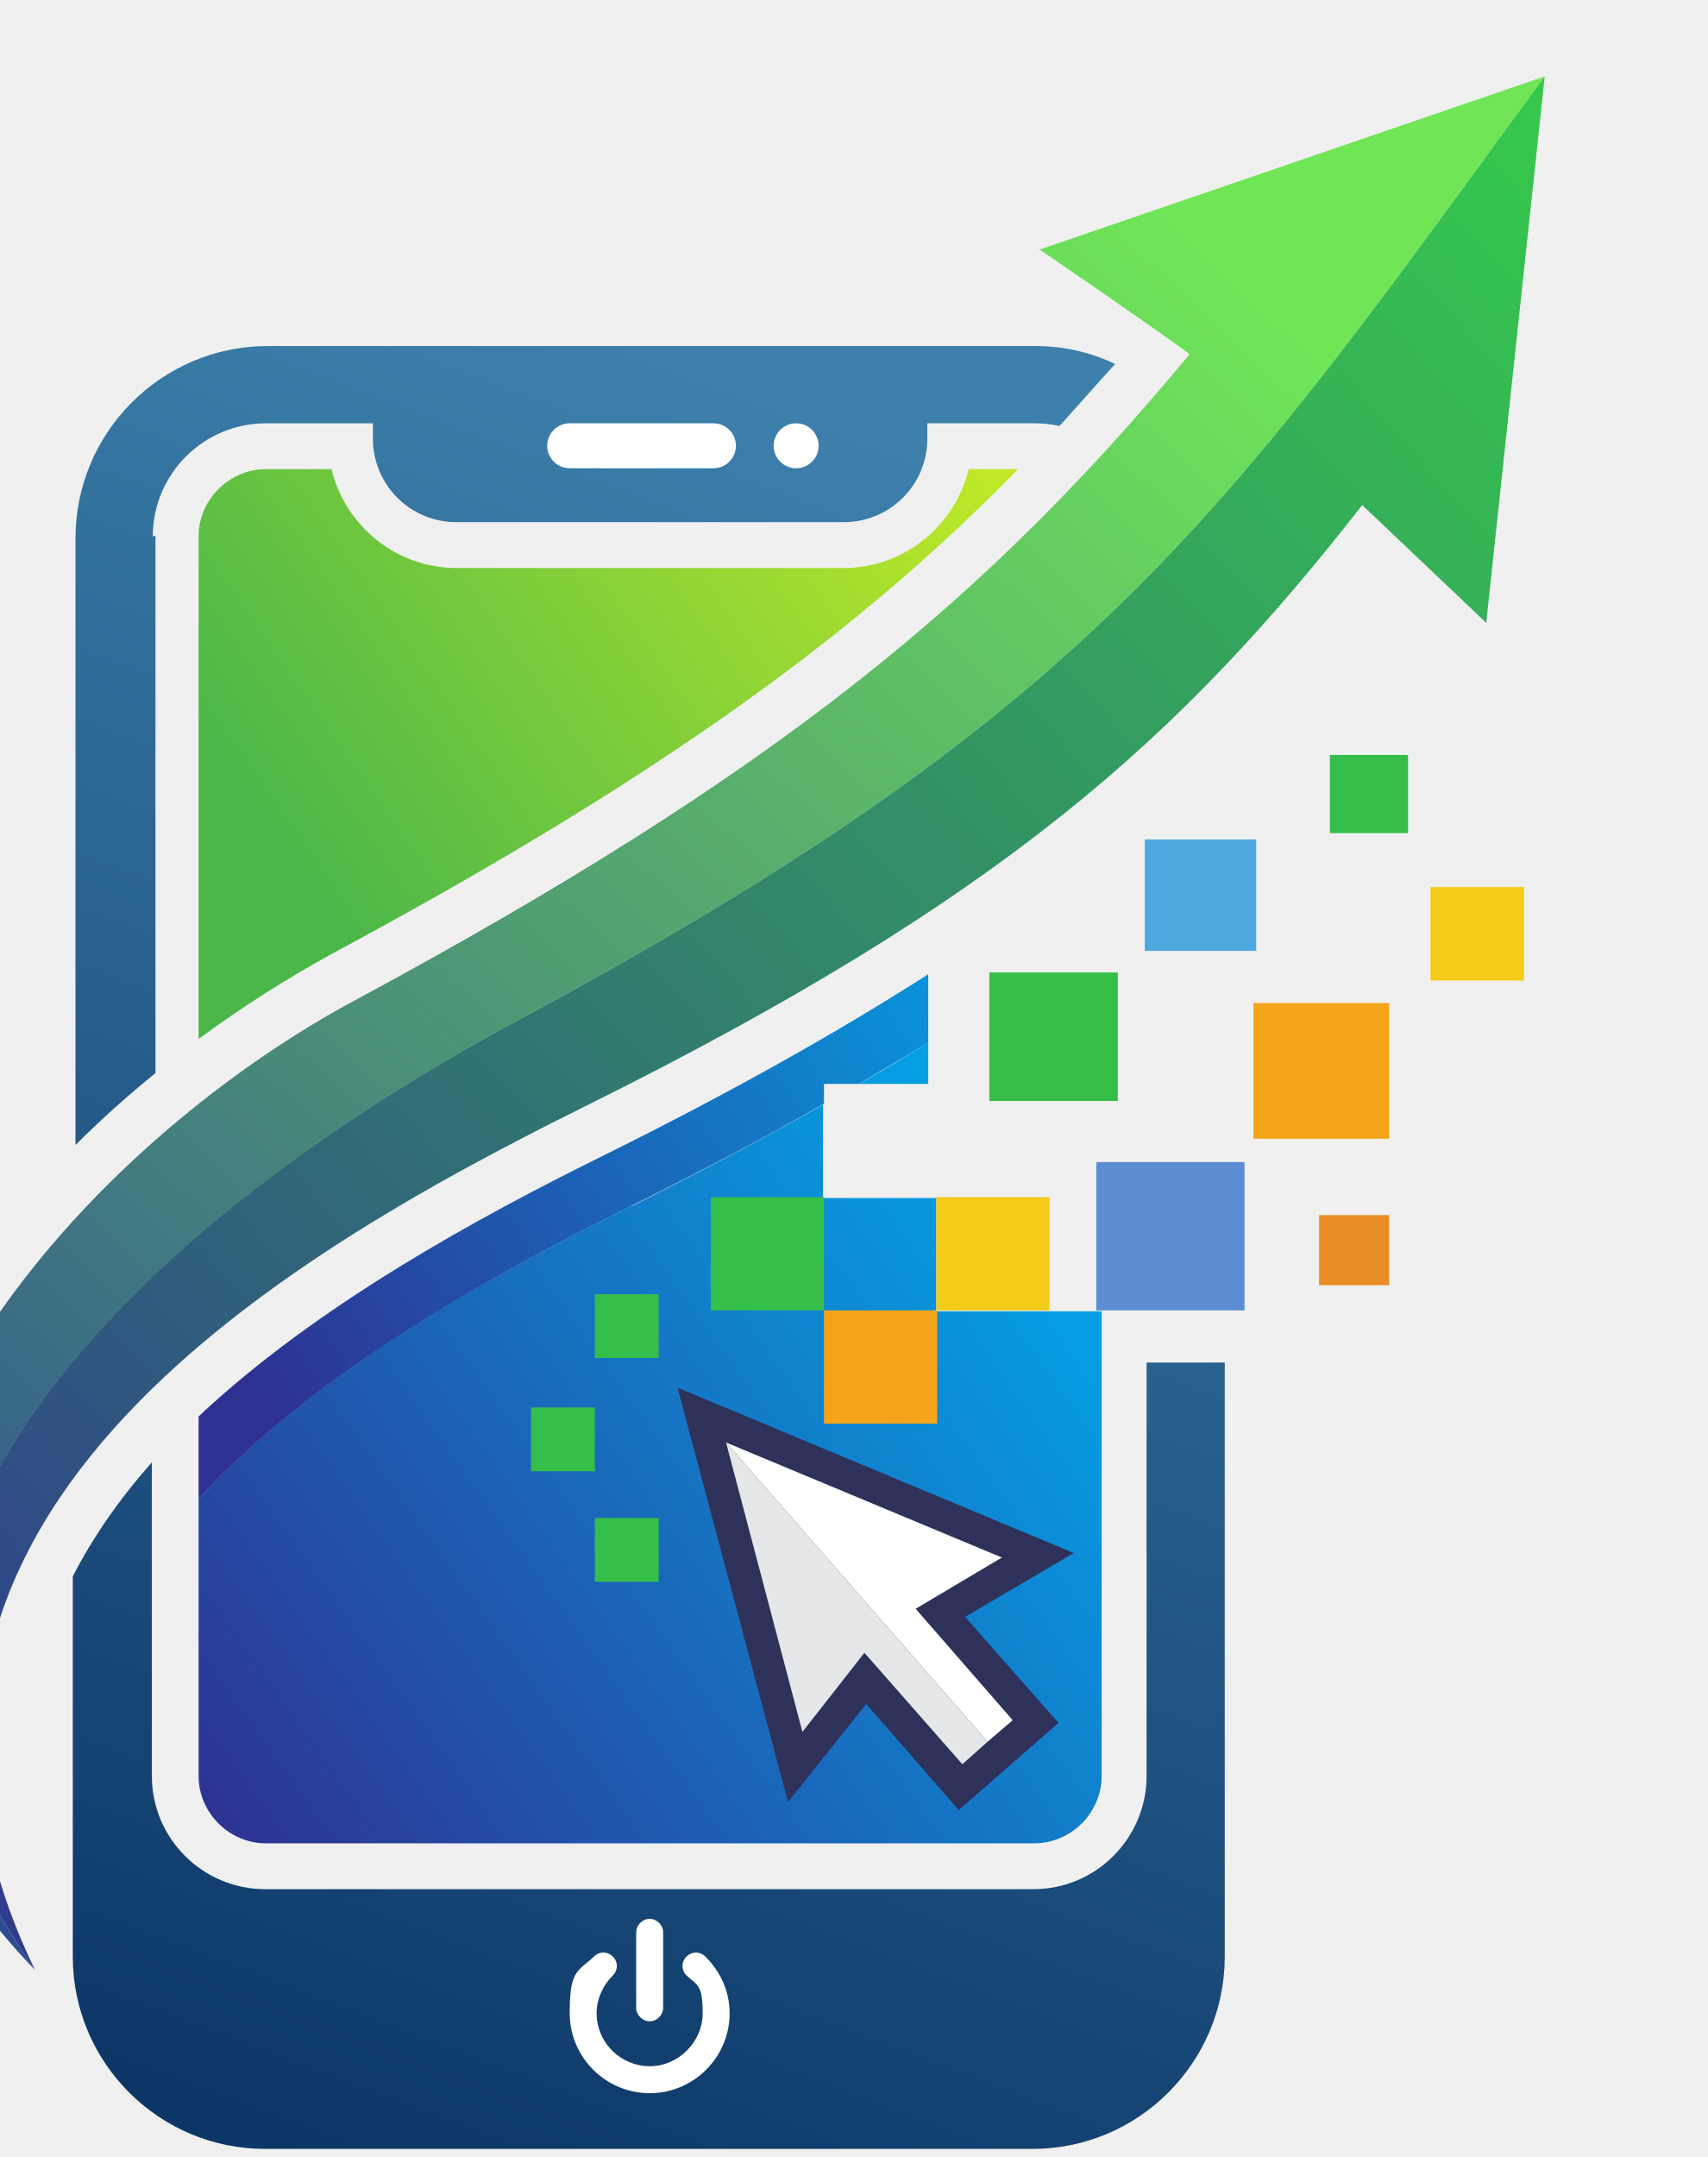
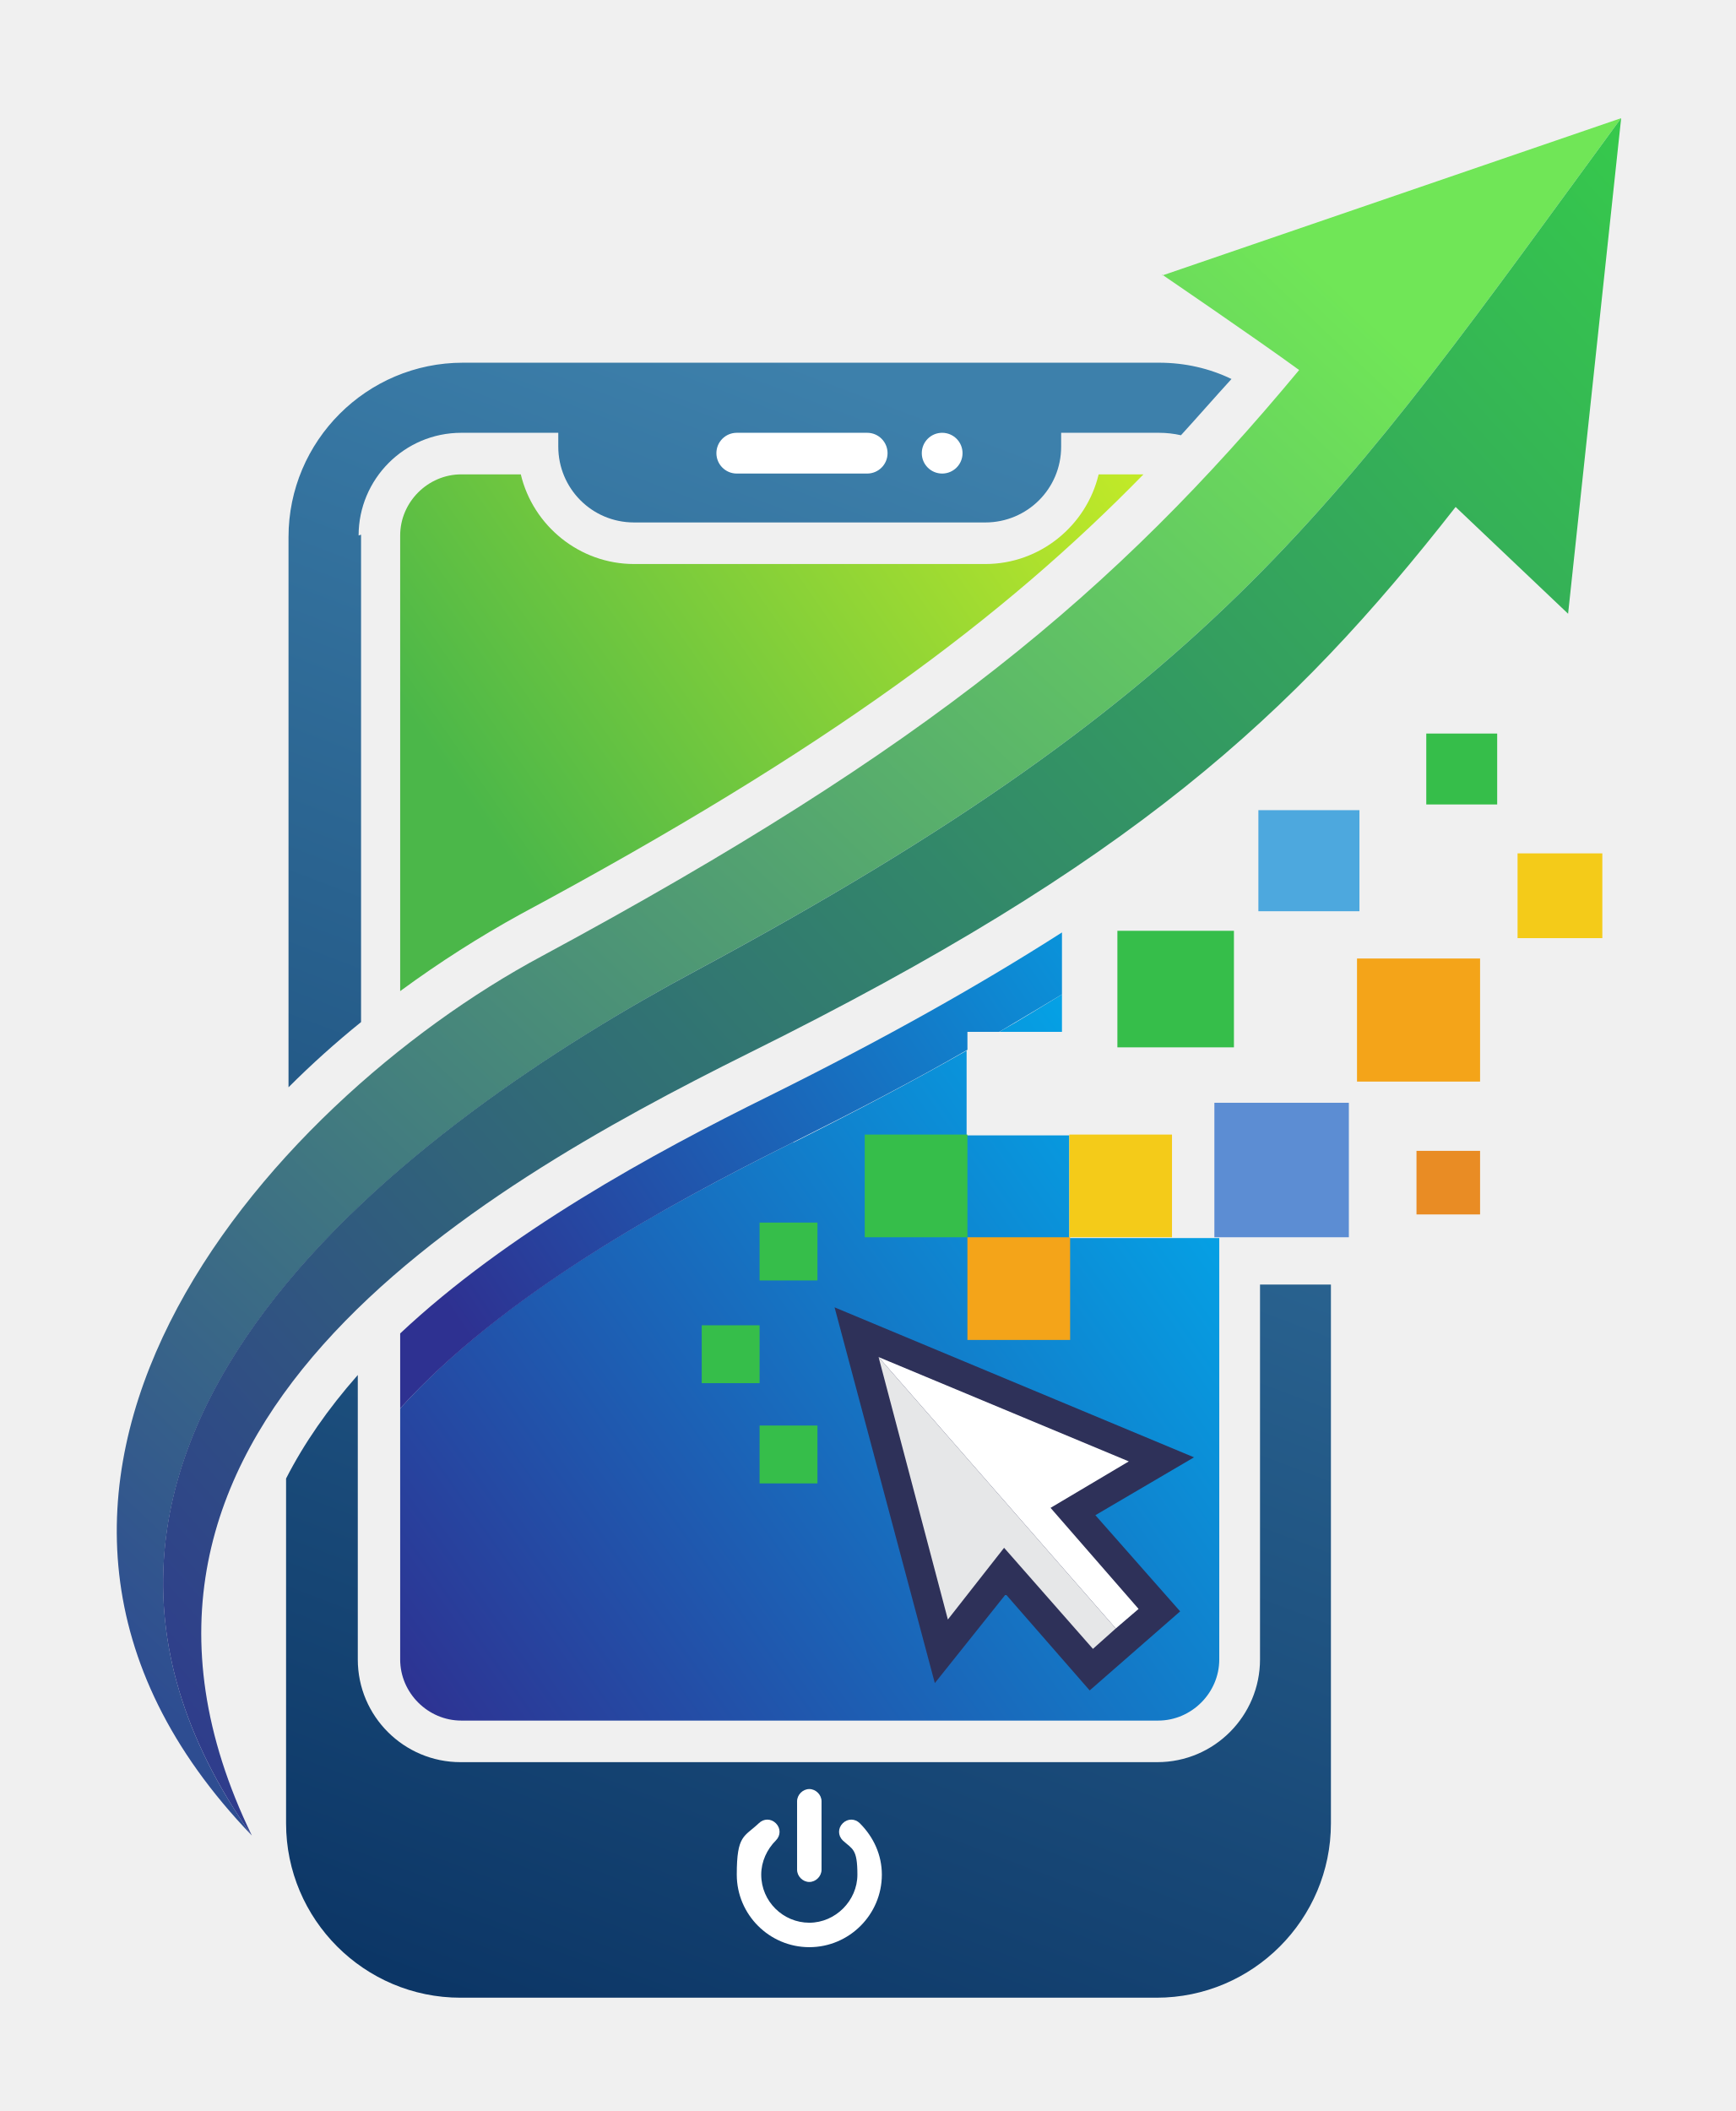
- <svg xmlns="http://www.w3.org/2000/svg" xmlns:xlink="http://www.w3.org/1999/xlink" viewBox="150 0 190 240" role="img" aria-label="ClicksAndBits Apps logo mark">
+ <svg xmlns="http://www.w3.org/2000/svg" xmlns:xlink="http://www.w3.org/1999/xlink" viewBox="123 -6 213 259" role="img" aria-label="ClicksAndBits Apps logo mark">
  <defs>
    <linearGradient id="cb_g1" x1="284.3" y1="138.7" x2="179.1" y2="213.6" gradientUnits="userSpaceOnUse">
      <stop offset="0" stop-color="#00adee" />
      <stop offset="1" stop-color="#2e3191" />
    </linearGradient>
    <linearGradient id="cb_g11" x1="264" y1="110.2" x2="158.8" y2="185.2" xlink:href="#cb_g1" />
    <linearGradient id="cb_lg" x1="281.2" y1="12.1" x2="175.7" y2="85.5" gradientUnits="userSpaceOnUse">
      <stop offset="0" stop-color="#f4ff19" />
      <stop offset="1" stop-color="#4bb749" />
    </linearGradient>
    <linearGradient id="cb_lg1" x1="275.4" y1="58.9" x2="203.4" y2="248.2" gradientUnits="userSpaceOnUse">
      <stop offset="0" stop-color="#3d80ab" />
      <stop offset="1" stop-color="#0c3666" />
    </linearGradient>
    <linearGradient id="cb_lg2" x1="220" y1="37.8" x2="148" y2="227.1" xlink:href="#cb_lg1" />
    <linearGradient id="cb_lg3" x1="136.9" y1="197.7" x2="291.9" y2="33.5" gradientUnits="userSpaceOnUse">
      <stop offset="0" stop-color="#2e4d91" />
      <stop offset="1" stop-color="#70e657" />
    </linearGradient>
    <linearGradient id="cb_lg4" x1="341.3" y1="18.8" x2="122.6" y2="214.3" gradientUnits="userSpaceOnUse">
      <stop offset="0" stop-color="#36cd4a" />
      <stop offset="1" stop-color="#2e3191" />
    </linearGradient>
    <linearGradient id="cb_g12" x1="273.1" y1="95.2" x2="180.1" y2="157.7" xlink:href="#cb_g1" />
  </defs>
  <g>
    <path d="M220.4,134.1c-15.9,7.9-35.7,18.7-48.3,32.7v30.8c0,4.1,3.4,7.5,7.5,7.5h85.5c4.1,0,7.5-3.4,7.5-7.5v-51.7h-18.4v-12.6h-12.6v-10.4c-6.5,3.7-13.5,7.4-21.3,11.3Z" fill="url(#cb_g1)" />
    <path d="M245.6,120.6h7.7v-4.6c-2.5,1.5-5,3.1-7.7,4.6Z" fill="url(#cb_g11)" />
    <rect x="272" y="129.3" width="16.5" height="16.5" fill="#5c8dd3" />
    <rect x="277.4" y="93.4" width="12.4" height="12.4" fill="#4da8de" />
    <path d="M263.3,52.2h-5.5c-1.5,6.3-7.2,11-13.9,11h-43.1c-6.7,0-12.4-4.7-13.9-11h-7.3c-4.1,0-7.5,3.4-7.5,7.5v55.9c4.9-3.6,9.8-6.7,14.7-9.4,38-20.4,59.4-36.5,76.5-54Z" fill="url(#cb_lg)" />
    <rect x="216.2" y="168.9" width="7.1" height="7.1" fill="#36be4a" />
    <rect x="229.1" y="133.2" width="12.6" height="12.6" fill="#36be4a" />
    <rect x="298" y="84" width="8.7" height="8.7" fill="#36be4a" />
    <rect x="260.1" y="108.2" width="14.3" height="14.3" fill="#36be4a" />
    <rect x="216.2" y="144" width="7.1" height="7.1" fill="#36be4a" />
    <rect x="209.1" y="156.6" width="7.1" height="7.1" fill="#36be4a" />
    <path d="M277.6,151.6v46c0,6.9-5.6,12.6-12.6,12.6h-85.5c-6.9,0-12.6-5.6-12.6-12.6v-34.9s0,0,0,0c-3.7,4.2-6.6,8.4-8.8,12.7v42.3c0,11.8,9.6,21.4,21.4,21.4h85.4c11.8,0,21.4-9.6,21.4-21.4v-66.1h-8.8Z" fill="url(#cb_lg1)" />
    <path d="M167,59.7c0-6.9,5.6-12.6,12.6-12.6h11.9v1.7c0,5.1,4.1,9.3,9.3,9.3h43.1c5.1,0,9.3-4.1,9.3-9.3v-1.7h12c.9,0,1.8.1,2.7.3,2.1-2.3,4.1-4.6,6.2-6.9-2.7-1.3-5.7-2-8.9-2h-85.4c-11.8,0-21.4,9.6-21.4,21.4v67.5c2.8-2.8,5.8-5.5,8.9-8v-59.8Z" fill="url(#cb_lg2)" />
    <path d="M265.6,27.7s11.6,7.9,16.8,11.7c-22.6,27.2-45.4,46.3-92.9,71.9-33.8,18.1-76.1,65.8-35.6,107.9-34.4-48.6,20.8-88,54.5-106.1,64.6-34.7,78.8-57.2,113.5-104.6l-56.3,19.3Z" fill="url(#cb_lg3)" />
    <path d="M321.9,8.5c-34.7,47.4-48.9,69.9-113.5,104.6-33.8,18.1-88.9,57.5-54.5,106.1-24-49.5,27-79.1,61-96,47-23.3,66.6-41.3,86.7-67l13.8,13.1,6.5-60.7Z" fill="url(#cb_lg4)" />
    <rect x="241.7" y="145.8" width="12.6" height="12.6" fill="#f4a419" />
    <rect x="254.2" y="133.2" width="12.6" height="12.6" fill="#f4cb19" />
    <rect x="296.8" y="135.2" width="7.8" height="7.8" fill="#e98c24" />
    <rect x="309.2" y="98.7" width="10.4" height="10.4" fill="#f4cb19" />
    <rect x="289.5" y="111.6" width="15.1" height="15.1" fill="#f4a419" />
    <path d="M222.3,224.9c-.8,0-1.5-.7-1.5-1.5v-8.4c0-.8.7-1.5,1.5-1.5s1.5.7,1.5,1.5v8.4c0,.8-.7,1.5-1.5,1.5Z" fill="#fff" />
    <rect x="210.9" y="47.1" width="21" height="5" rx="2.5" ry="2.5" fill="#fff" />
    <circle cx="238.6" cy="49.6" r="2.5" fill="#fff" />
    <path d="M222.3,232.9c-4.9,0-8.9-4-8.9-8.9s.9-4.6,2.7-6.3c.6-.6,1.5-.6,2.1,0,.6.6.6,1.5,0,2.1-1.1,1.1-1.8,2.6-1.8,4.2,0,3.3,2.7,5.9,5.9,5.9s5.9-2.7,5.9-5.9-.6-3.1-1.8-4.2c-.6-.6-.6-1.5,0-2.1.6-.6,1.5-.6,2.1,0,1.7,1.7,2.7,3.9,2.7,6.3,0,4.9-4,8.9-8.9,8.9Z" fill="#fff" />
    <polygon points="269.5 172.8 225.4 154.4 237.7 200.5 246.4 189.6 256.7 201.4 267.8 191.7 257.4 179.9 269.5 172.8" fill="#2e3159" />
    <polygon points="230.8 160.5 259.9 193.8 262.7 191.4 251.9 179 261.5 173.3 230.8 160.5" fill="#fff" />
    <polygon points="239.3 192.7 246.2 183.9 257.1 196.3 259.9 193.8 230.8 160.5 239.3 192.7" fill="#e6e7e8" />
    <path d="M220.4,134.1c7.8-3.9,14.9-7.6,21.3-11.3v-2.2h3.9c2.7-1.6,5.2-3.1,7.7-4.6v-7.6c-10,6.4-21.7,13-35.8,20-14.6,7.2-32.3,16.9-45.4,29.2v9.2c12.6-13.9,32.4-24.8,48.3-32.7Z" fill="url(#cb_g12)" />
  </g>
</svg>
